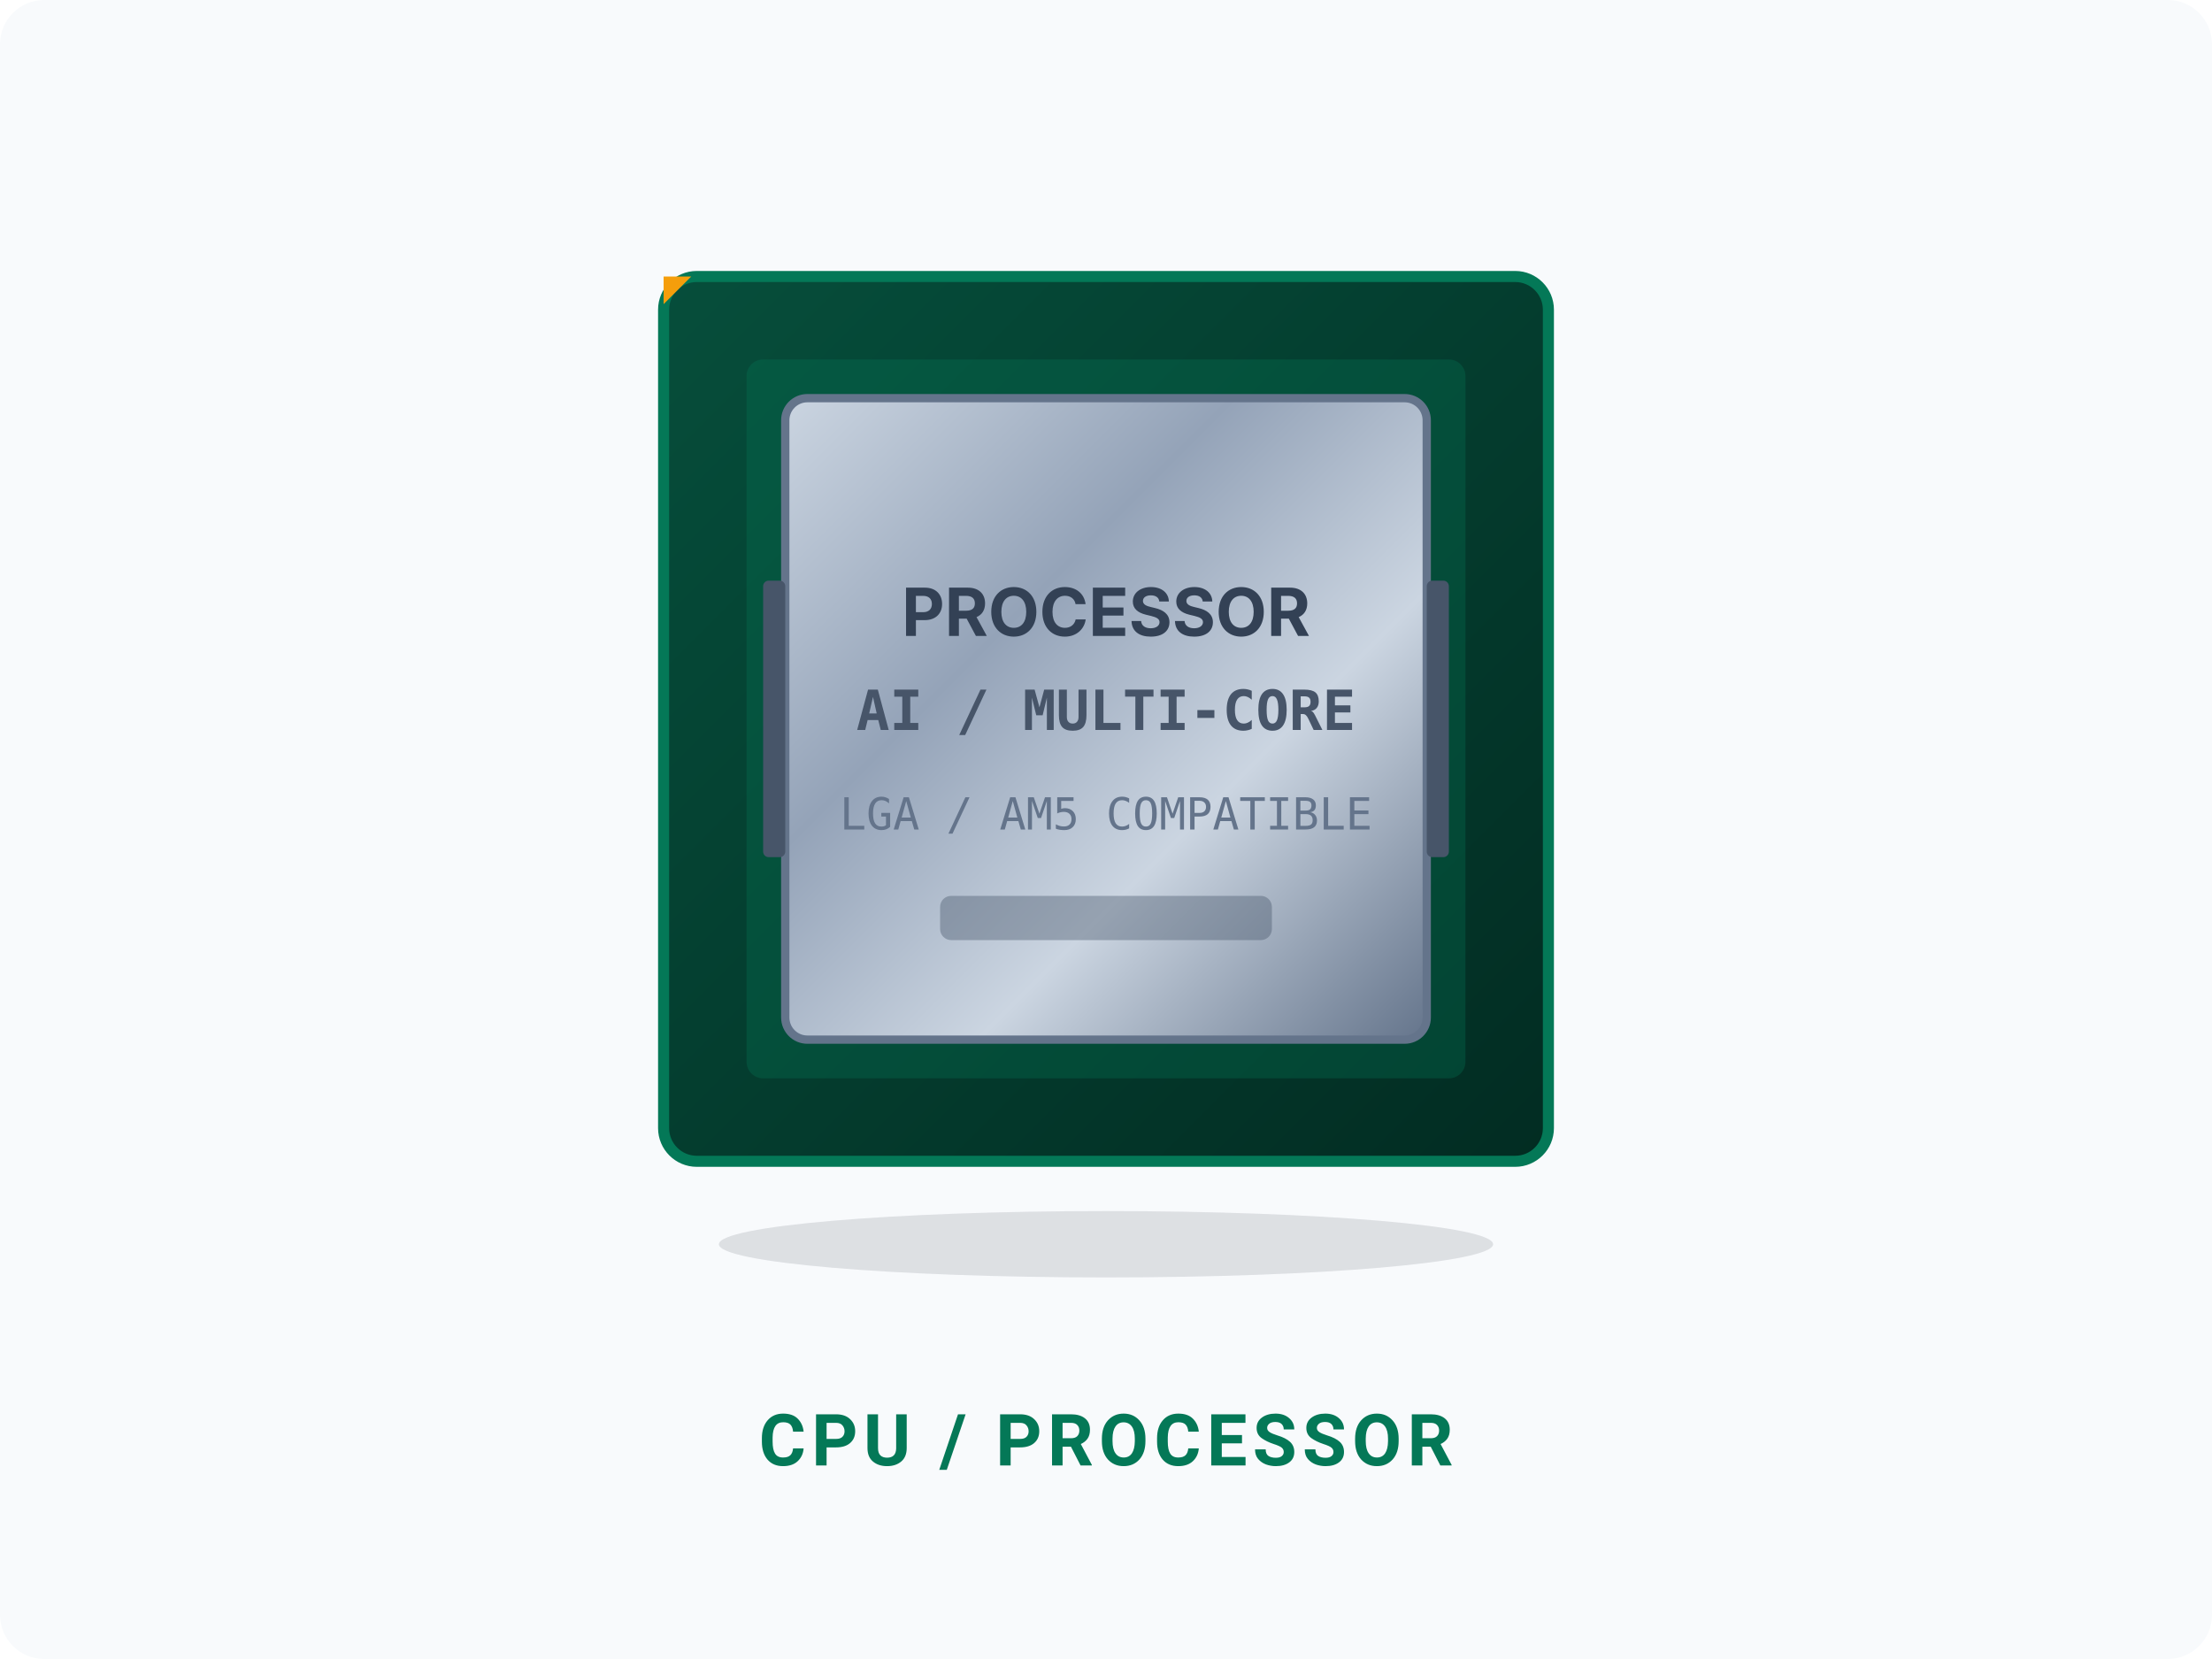
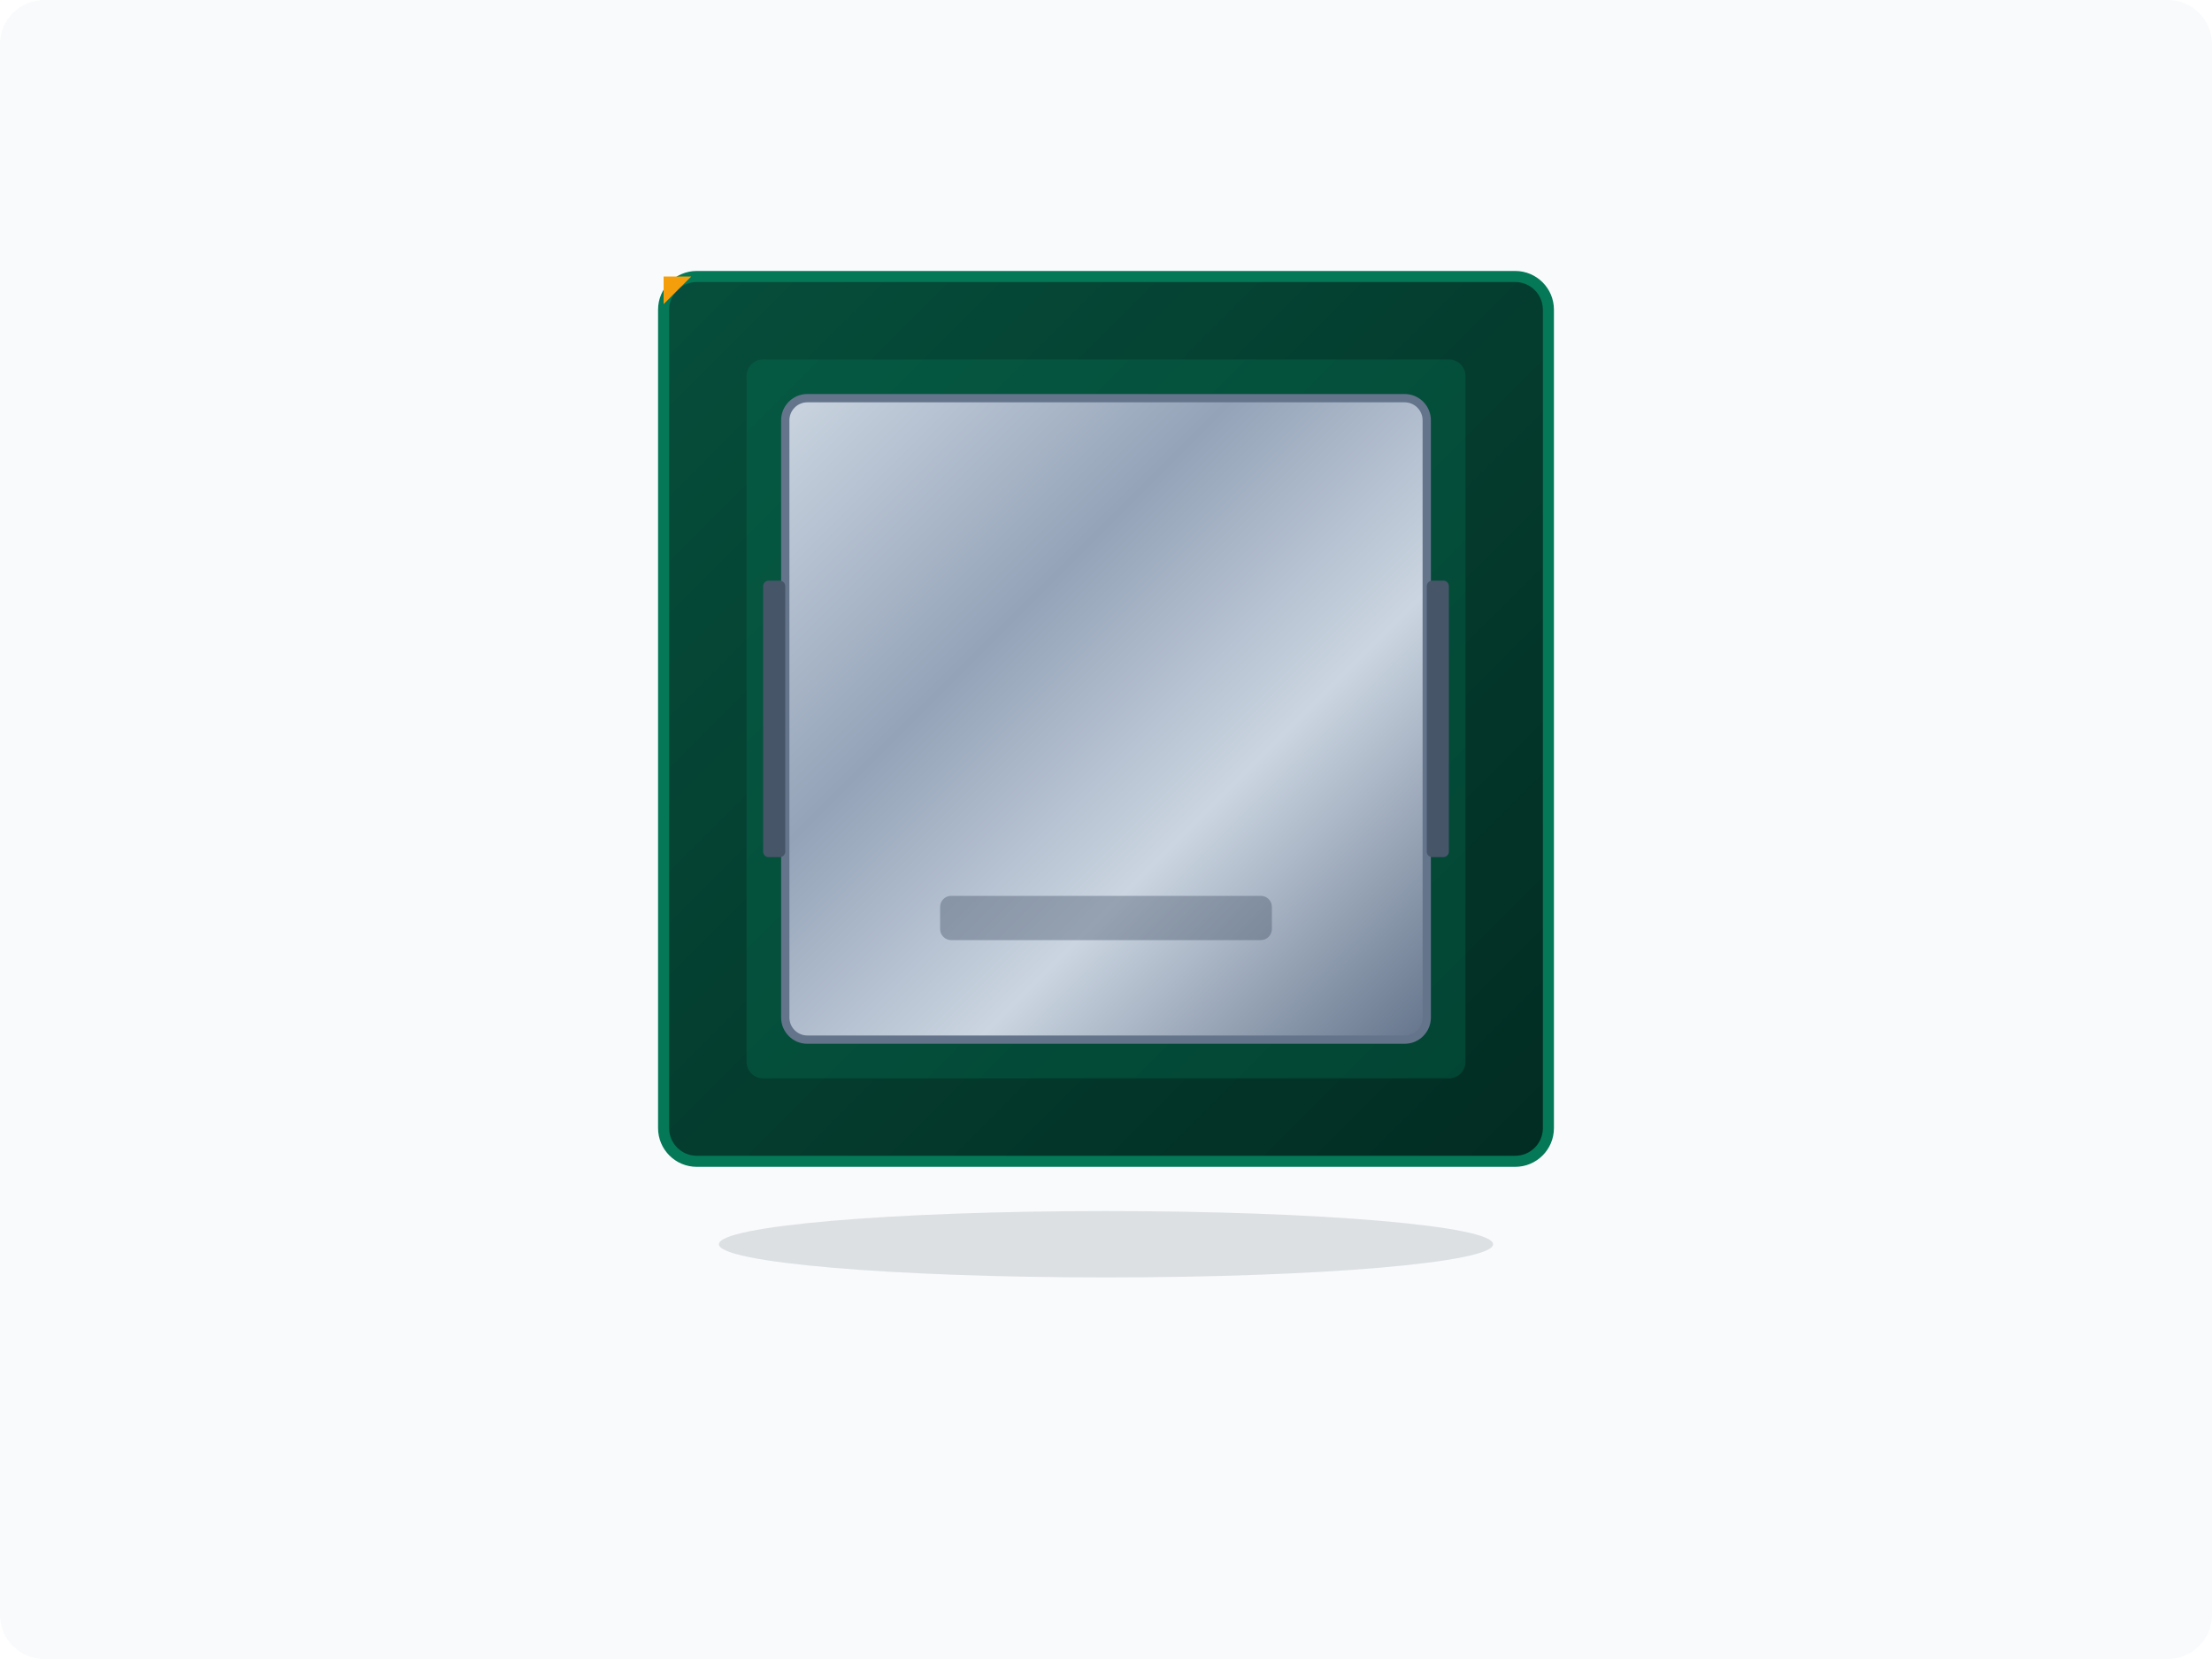
<svg xmlns="http://www.w3.org/2000/svg" viewBox="0 0 400 300" width="100%" height="100%">
  <defs>
    <linearGradient id="ihsMetal" x1="0%" y1="0%" x2="100%" y2="100%">
      <stop offset="0%" stop-color="#cbd5e1" />
      <stop offset="35%" stop-color="#94a3b8" />
      <stop offset="65%" stop-color="#cbd5e1" />
      <stop offset="100%" stop-color="#64748b" />
    </linearGradient>
    <linearGradient id="pcbGreen" x1="0%" y1="0%" x2="100%" y2="100%">
      <stop offset="0%" stop-color="#064e3b" />
      <stop offset="100%" stop-color="#022c22" />
    </linearGradient>
  </defs>
  <rect width="400" height="300" fill="#f8fafc" rx="8" />
  <g transform="translate(120, 50)">
    <rect x="0" y="0" width="160" height="160" rx="6" fill="url(#pcbGreen)" stroke="#047857" stroke-width="2" />
    <polygon points="5,0 0,5 0,0" fill="#f59e0b" />
    <rect x="15" y="15" width="130" height="130" rx="3" fill="#047857" opacity="0.3" />
    <rect x="22" y="22" width="116" height="116" rx="4" fill="url(#ihsMetal)" stroke="#64748b" stroke-width="1.5" />
    <rect x="18" y="55" width="4" height="50" rx="1" fill="#475569" />
    <rect x="138" y="55" width="4" height="50" rx="1" fill="#475569" />
-     <text x="80" y="65" text-anchor="middle" fill="#334155" font-family="-apple-system, sans-serif" font-size="12" font-weight="bold">PROCESSOR</text>
-     <text x="80" y="82" text-anchor="middle" fill="#475569" font-family="monospace" font-size="10" font-weight="600">AI / MULTI-CORE</text>
-     <text x="80" y="100" text-anchor="middle" fill="#64748b" font-family="monospace" font-size="8">LGA / AM5 COMPATIBLE</text>
    <rect x="50" y="112" width="60" height="8" rx="2" fill="#475569" opacity="0.4" />
    <ellipse cx="80" cy="175" rx="70" ry="6" fill="#0f172a" opacity="0.12" />
  </g>
-   <text x="200" y="265" text-anchor="middle" fill="#047857" font-family="-apple-system, BlinkMacSystemFont, 'Segoe UI', Roboto, sans-serif" font-size="13" font-weight="700" letter-spacing="1">CPU / PROCESSOR</text>
</svg>
